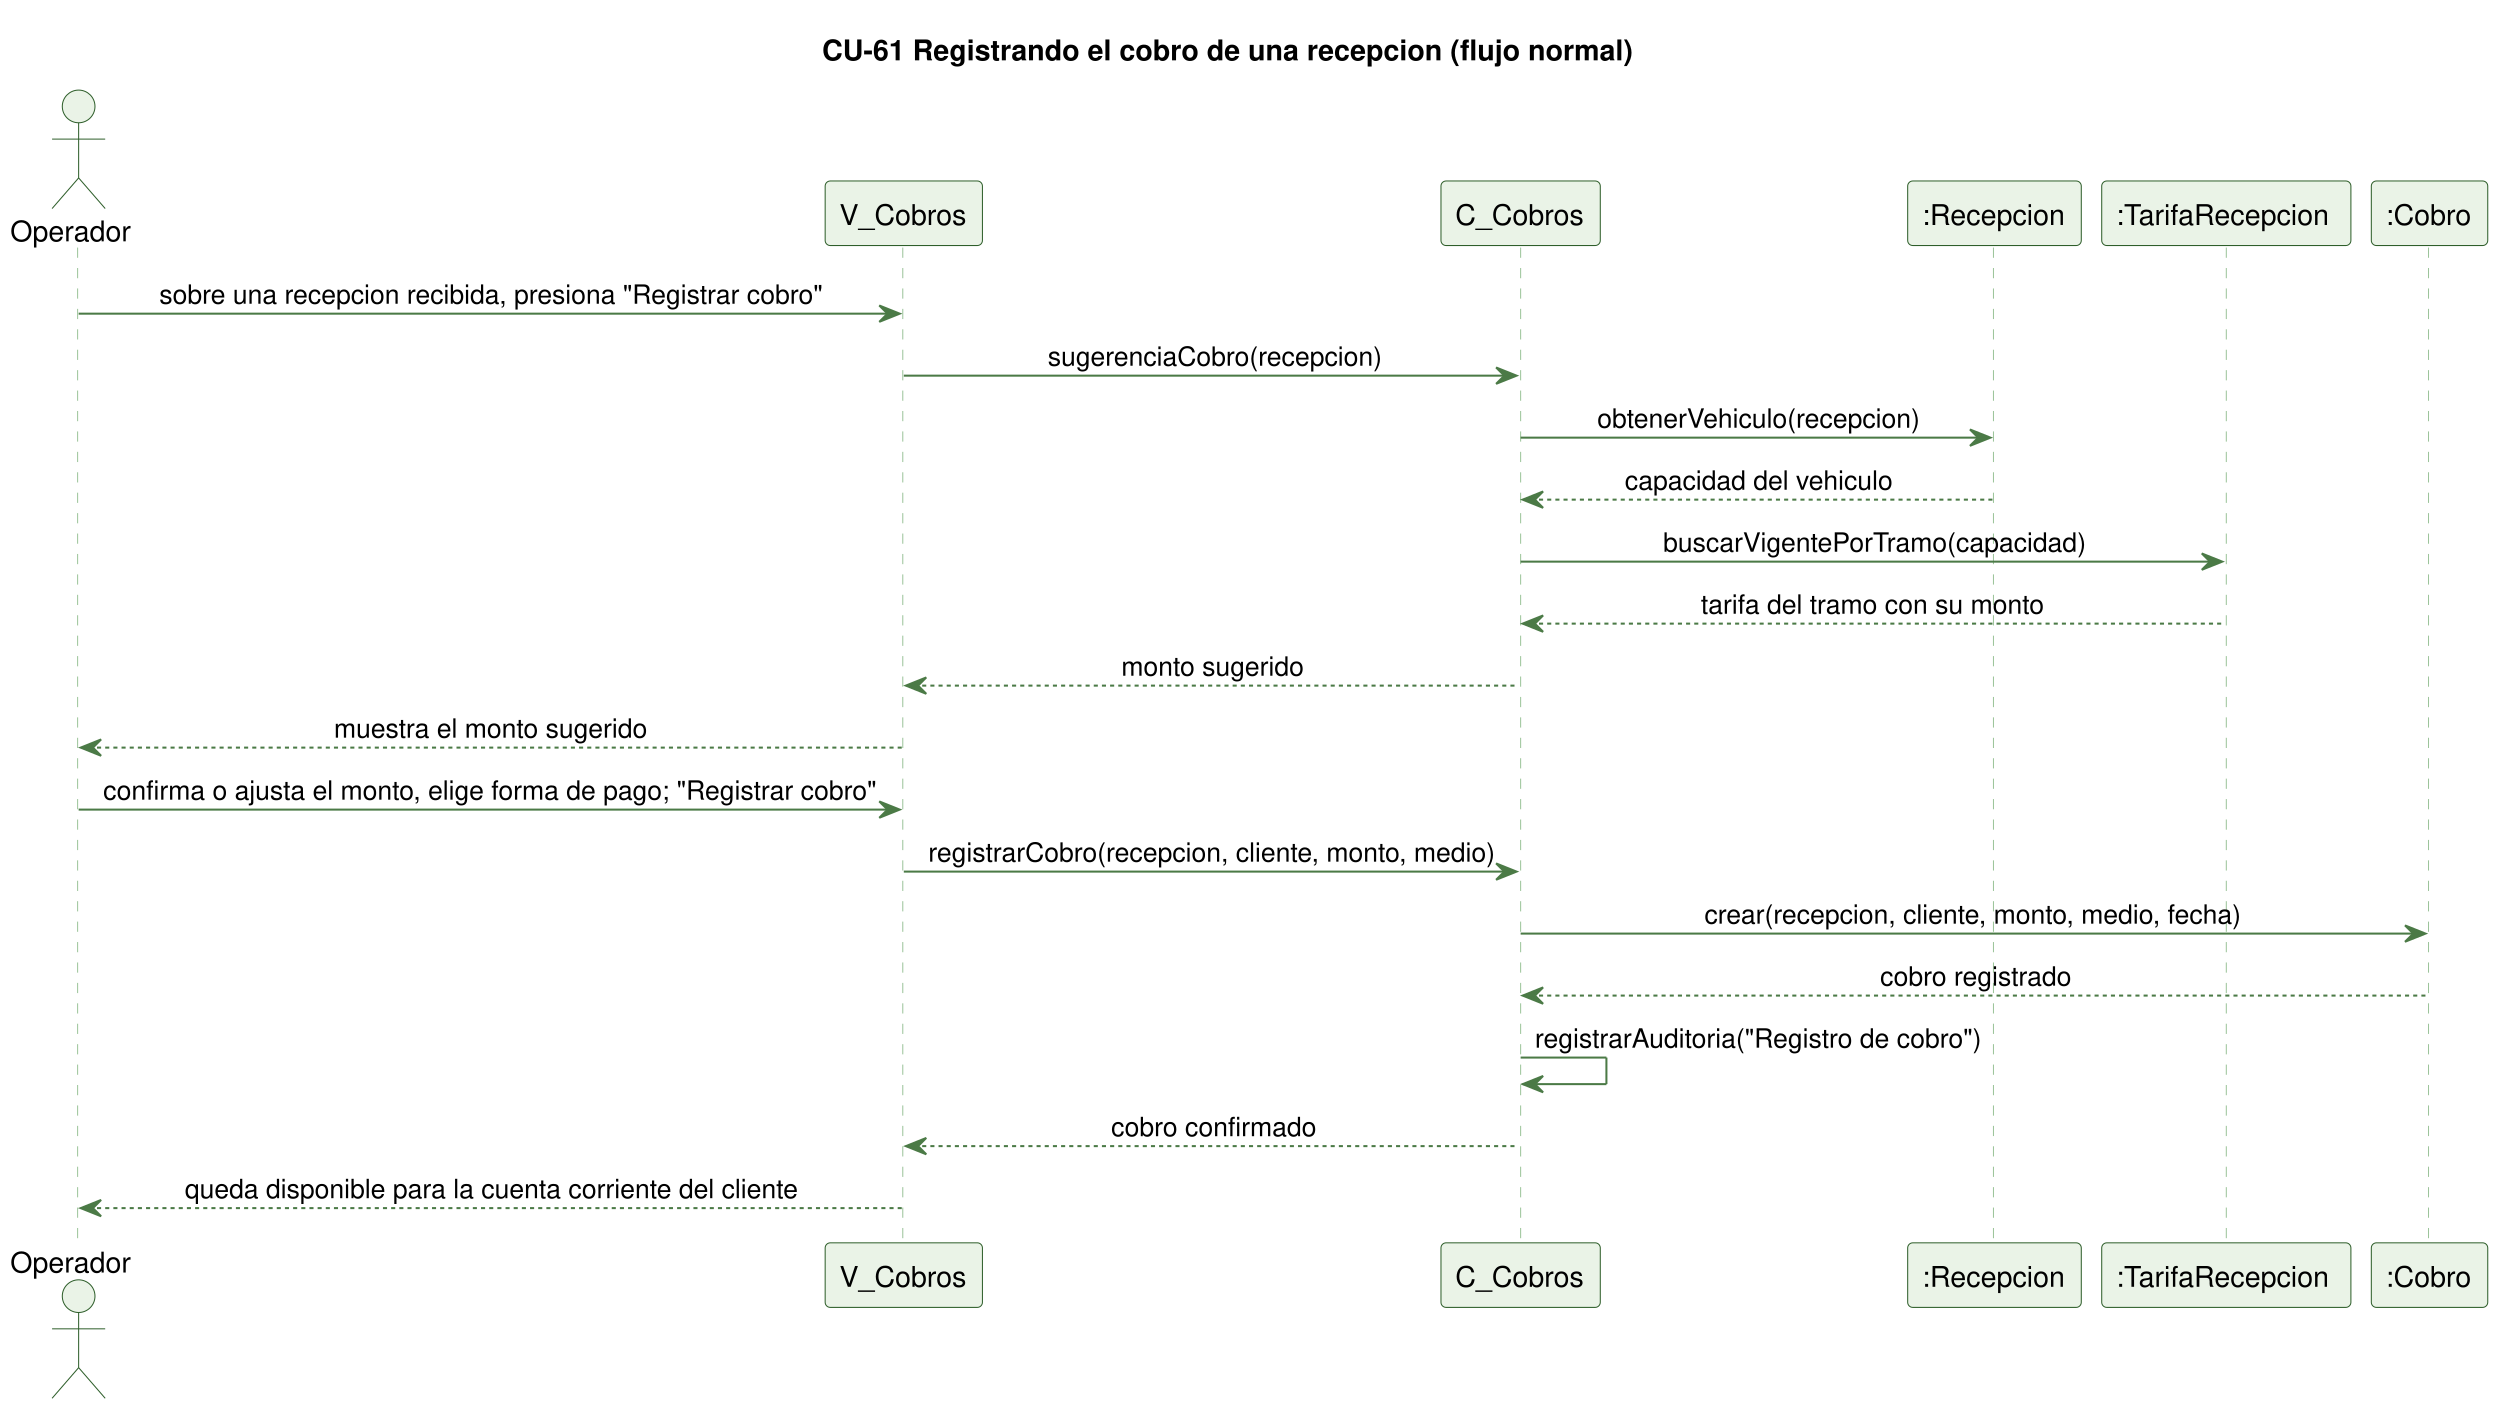
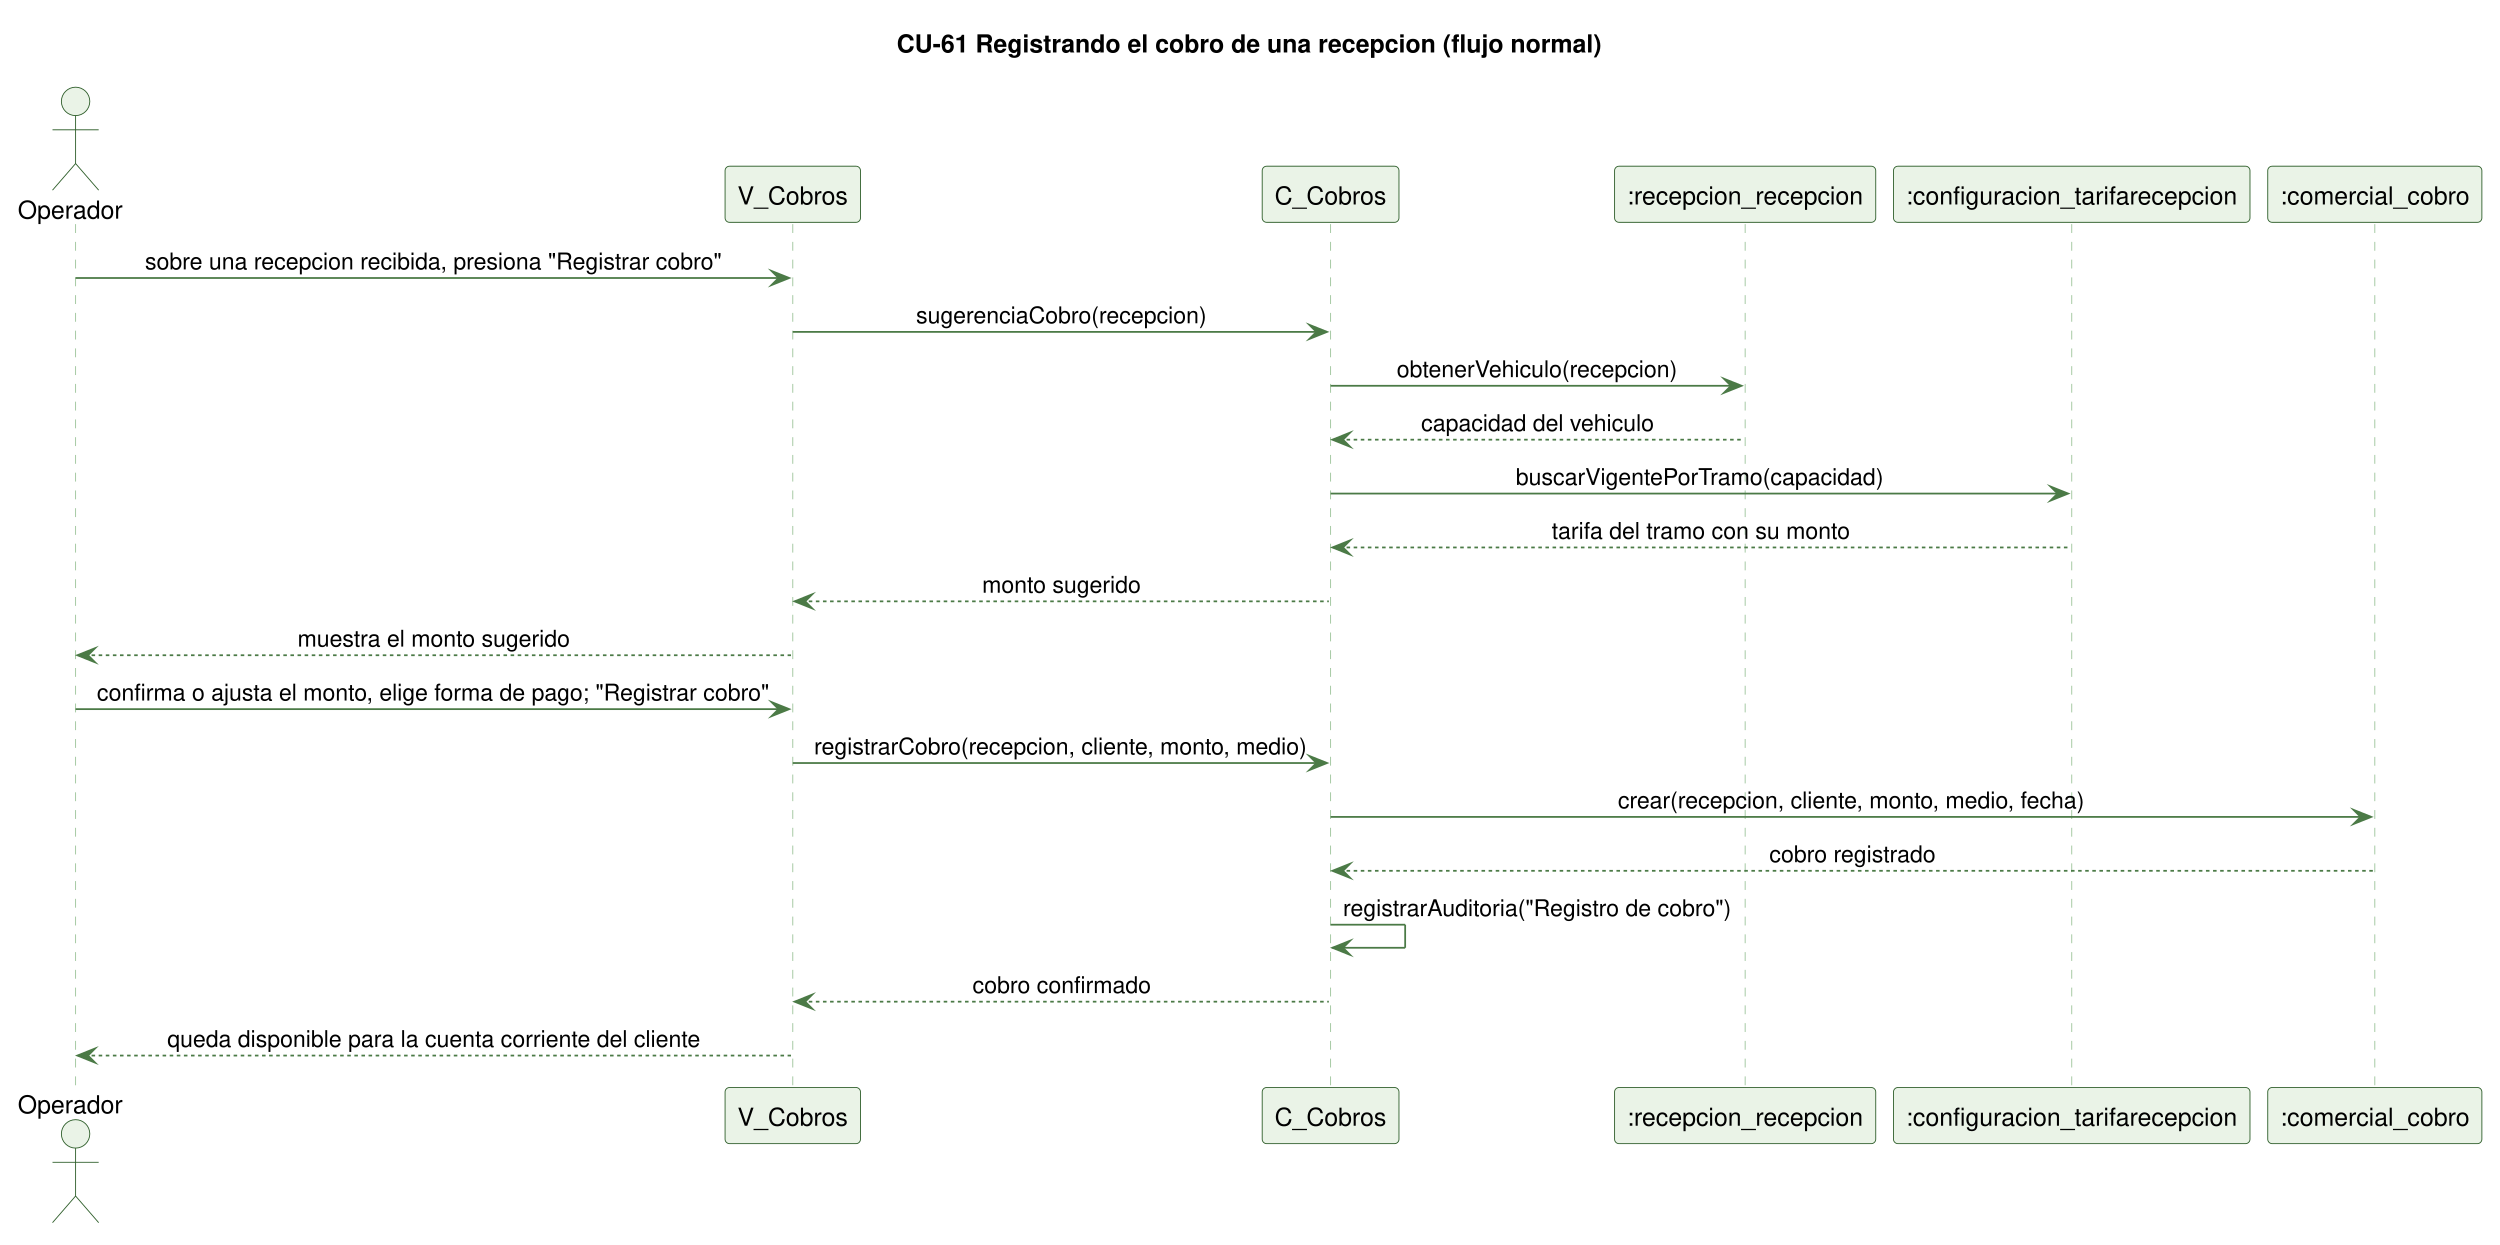
- <svg xmlns="http://www.w3.org/2000/svg" contentStyleType="text/css" height="691px" preserveAspectRatio="none" style="width:1224px;height:691px;background:#FFFFFF;" version="1.1" viewBox="0 0 1224 691" width="1224px" zoomAndPan="magnify">
+ <svg xmlns="http://www.w3.org/2000/svg" version="1.1" data-diagram-type="SEQUENCE" style="width:1408px;height:701px;background:#FFFFFF;" width="1408px" height="701px" viewBox="0 0 1408 701" zoomAndPan="magnify" preserveAspectRatio="none" contentStyleType="text/css">
  <defs />
-   <g>
-     <text fill="#000000" font-family="Helvetica" font-size="14" font-weight="bold" lengthAdjust="spacing" textLength="417" x="402.5" y="29.533">CU-61 Registrando el cobro de una recepcion (flujo normal)</text>
-     <line style="stroke:#9CC49A;stroke-width:0.5;stroke-dasharray:5.0,5.0;" x1="38" x2="38" y1="121.219" y2="609.492" />
-     <line style="stroke:#9CC49A;stroke-width:0.5;stroke-dasharray:5.0,5.0;" x1="442" x2="442" y1="121.219" y2="609.492" />
-     <line style="stroke:#9CC49A;stroke-width:0.5;stroke-dasharray:5.0,5.0;" x1="744.5" x2="744.5" y1="121.219" y2="609.492" />
-     <line style="stroke:#9CC49A;stroke-width:0.5;stroke-dasharray:5.0,5.0;" x1="976" x2="976" y1="121.219" y2="609.492" />
-     <line style="stroke:#9CC49A;stroke-width:0.5;stroke-dasharray:5.0,5.0;" x1="1090" x2="1090" y1="121.219" y2="609.492" />
-     <line style="stroke:#9CC49A;stroke-width:0.5;stroke-dasharray:5.0,5.0;" x1="1189" x2="1189" y1="121.219" y2="609.492" />
-     <text fill="#000000" font-family="Helvetica" font-size="14" lengthAdjust="spacing" textLength="61" x="5" y="118.143">Operador</text>
-     <ellipse cx="38.5" cy="52.109" fill="#EAF3E7" rx="8" ry="8" style="stroke:#2E5E2A;stroke-width:0.5;" />
-     <path d="M38.5,60.109 L38.5,87.109 M25.5,68.109 L51.5,68.109 M38.5,87.109 L25.5,102.109 M38.5,87.109 L51.5,102.109 " fill="none" style="stroke:#2E5E2A;stroke-width:0.5;" />
-     <text fill="#000000" font-family="Helvetica" font-size="14" lengthAdjust="spacing" textLength="61" x="5" y="623.025">Operador</text>
-     <ellipse cx="38.5" cy="634.602" fill="#EAF3E7" rx="8" ry="8" style="stroke:#2E5E2A;stroke-width:0.5;" />
-     <path d="M38.5,642.602 L38.5,669.602 M25.5,650.602 L51.5,650.602 M38.5,669.602 L25.5,684.602 M38.5,669.602 L51.5,684.602 " fill="none" style="stroke:#2E5E2A;stroke-width:0.5;" />
-     <rect fill="#EAF3E7" height="31.609" rx="2.5" ry="2.5" style="stroke:#2E5E2A;stroke-width:0.5;" width="77" x="404" y="88.609" />
-     <text fill="#000000" font-family="Helvetica" font-size="14" lengthAdjust="spacing" textLength="63" x="411" y="110.143">V_Cobros</text>
-     <rect fill="#EAF3E7" height="31.609" rx="2.5" ry="2.5" style="stroke:#2E5E2A;stroke-width:0.5;" width="77" x="404" y="608.492" />
-     <text fill="#000000" font-family="Helvetica" font-size="14" lengthAdjust="spacing" textLength="63" x="411" y="630.025">V_Cobros</text>
-     <rect fill="#EAF3E7" height="31.609" rx="2.5" ry="2.5" style="stroke:#2E5E2A;stroke-width:0.5;" width="78" x="705.5" y="88.609" />
-     <text fill="#000000" font-family="Helvetica" font-size="14" lengthAdjust="spacing" textLength="64" x="712.5" y="110.143">C_Cobros</text>
-     <rect fill="#EAF3E7" height="31.609" rx="2.5" ry="2.5" style="stroke:#2E5E2A;stroke-width:0.5;" width="78" x="705.5" y="608.492" />
-     <text fill="#000000" font-family="Helvetica" font-size="14" lengthAdjust="spacing" textLength="64" x="712.5" y="630.025">C_Cobros</text>
-     <rect fill="#EAF3E7" height="31.609" rx="2.5" ry="2.5" style="stroke:#2E5E2A;stroke-width:0.5;" width="85" x="934" y="88.609" />
-     <text fill="#000000" font-family="Helvetica" font-size="14" lengthAdjust="spacing" textLength="71" x="941" y="110.143">:Recepcion</text>
-     <rect fill="#EAF3E7" height="31.609" rx="2.5" ry="2.5" style="stroke:#2E5E2A;stroke-width:0.5;" width="85" x="934" y="608.492" />
-     <text fill="#000000" font-family="Helvetica" font-size="14" lengthAdjust="spacing" textLength="71" x="941" y="630.025">:Recepcion</text>
-     <rect fill="#EAF3E7" height="31.609" rx="2.5" ry="2.5" style="stroke:#2E5E2A;stroke-width:0.5;" width="122" x="1029" y="88.609" />
-     <text fill="#000000" font-family="Helvetica" font-size="14" lengthAdjust="spacing" textLength="108" x="1036" y="110.143">:TarifaRecepcion</text>
-     <rect fill="#EAF3E7" height="31.609" rx="2.5" ry="2.5" style="stroke:#2E5E2A;stroke-width:0.5;" width="122" x="1029" y="608.492" />
-     <text fill="#000000" font-family="Helvetica" font-size="14" lengthAdjust="spacing" textLength="108" x="1036" y="630.025">:TarifaRecepcion</text>
-     <rect fill="#EAF3E7" height="31.609" rx="2.5" ry="2.5" style="stroke:#2E5E2A;stroke-width:0.5;" width="57" x="1161" y="88.609" />
-     <text fill="#000000" font-family="Helvetica" font-size="14" lengthAdjust="spacing" textLength="43" x="1168" y="110.143">:Cobro</text>
-     <rect fill="#EAF3E7" height="31.609" rx="2.5" ry="2.5" style="stroke:#2E5E2A;stroke-width:0.5;" width="57" x="1161" y="608.492" />
-     <text fill="#000000" font-family="Helvetica" font-size="14" lengthAdjust="spacing" textLength="43" x="1168" y="630.025">:Cobro</text>
-     <polygon fill="#4B7A46" points="430.5,149.57,440.5,153.57,430.5,157.57,434.5,153.57" style="stroke:#4B7A46;stroke-width:1.0;" />
-     <line style="stroke:#4B7A46;stroke-width:1.0;" x1="38.5" x2="436.5" y1="153.57" y2="153.57" />
-     <text fill="#000000" font-family="Helvetica" font-size="13" lengthAdjust="spacing" textLength="325" x="78" y="148.714">sobre una recepcion recibida, presiona "Registrar cobro"</text>
-     <polygon fill="#4B7A46" points="732.5,179.922,742.5,183.922,732.5,187.922,736.5,183.922" style="stroke:#4B7A46;stroke-width:1.0;" />
-     <line style="stroke:#4B7A46;stroke-width:1.0;" x1="442.5" x2="738.5" y1="183.922" y2="183.922" />
-     <text fill="#000000" font-family="Helvetica" font-size="13" lengthAdjust="spacing" textLength="161" x="513" y="179.065">sugerenciaCobro(recepcion)</text>
-     <polygon fill="#4B7A46" points="964.5,210.273,974.5,214.273,964.5,218.273,968.5,214.273" style="stroke:#4B7A46;stroke-width:1.0;" />
-     <line style="stroke:#4B7A46;stroke-width:1.0;" x1="744.5" x2="970.5" y1="214.273" y2="214.273" />
-     <text fill="#000000" font-family="Helvetica" font-size="13" lengthAdjust="spacing" textLength="157" x="782" y="209.417">obtenerVehiculo(recepcion)</text>
-     <polygon fill="#4B7A46" points="755.5,240.625,745.5,244.625,755.5,248.625,751.5,244.625" style="stroke:#4B7A46;stroke-width:1.0;" />
-     <line style="stroke:#4B7A46;stroke-width:1.0;stroke-dasharray:2.0,2.0;" x1="749.5" x2="975.5" y1="244.625" y2="244.625" />
-     <text fill="#000000" font-family="Helvetica" font-size="13" lengthAdjust="spacing" textLength="130" x="795.5" y="239.769">capacidad del vehiculo</text>
-     <polygon fill="#4B7A46" points="1078,270.977,1088,274.977,1078,278.977,1082,274.977" style="stroke:#4B7A46;stroke-width:1.0;" />
-     <line style="stroke:#4B7A46;stroke-width:1.0;" x1="744.5" x2="1084" y1="274.977" y2="274.977" />
-     <text fill="#000000" font-family="Helvetica" font-size="13" lengthAdjust="spacing" textLength="206" x="814.25" y="270.12">buscarVigentePorTramo(capacidad)</text>
-     <polygon fill="#4B7A46" points="755.5,301.328,745.5,305.328,755.5,309.328,751.5,305.328" style="stroke:#4B7A46;stroke-width:1.0;" />
-     <line style="stroke:#4B7A46;stroke-width:1.0;stroke-dasharray:2.0,2.0;" x1="749.5" x2="1089" y1="305.328" y2="305.328" />
-     <text fill="#000000" font-family="Helvetica" font-size="13" lengthAdjust="spacing" textLength="169" x="832.75" y="300.472">tarifa del tramo con su monto</text>
-     <polygon fill="#4B7A46" points="453.5,331.68,443.5,335.68,453.5,339.68,449.5,335.68" style="stroke:#4B7A46;stroke-width:1.0;" />
-     <line style="stroke:#4B7A46;stroke-width:1.0;stroke-dasharray:2.0,2.0;" x1="447.5" x2="743.5" y1="335.68" y2="335.68" />
-     <text fill="#000000" font-family="Helvetica" font-size="13" lengthAdjust="spacing" textLength="89" x="549" y="330.823">monto sugerido</text>
-     <polygon fill="#4B7A46" points="49.5,362.031,39.5,366.031,49.5,370.031,45.5,366.031" style="stroke:#4B7A46;stroke-width:1.0;" />
-     <line style="stroke:#4B7A46;stroke-width:1.0;stroke-dasharray:2.0,2.0;" x1="43.5" x2="441.5" y1="366.031" y2="366.031" />
-     <text fill="#000000" font-family="Helvetica" font-size="13" lengthAdjust="spacing" textLength="154" x="163.5" y="361.175">muestra el monto sugerido</text>
-     <polygon fill="#4B7A46" points="430.5,392.383,440.5,396.383,430.5,400.383,434.5,396.383" style="stroke:#4B7A46;stroke-width:1.0;" />
-     <line style="stroke:#4B7A46;stroke-width:1.0;" x1="38.5" x2="436.5" y1="396.383" y2="396.383" />
-     <text fill="#000000" font-family="Helvetica" font-size="13" lengthAdjust="spacing" textLength="380" x="50.5" y="391.526">confirma o ajusta el monto, elige forma de pago; "Registrar cobro"</text>
-     <polygon fill="#4B7A46" points="732.5,422.734,742.5,426.734,732.5,430.734,736.5,426.734" style="stroke:#4B7A46;stroke-width:1.0;" />
-     <line style="stroke:#4B7A46;stroke-width:1.0;" x1="442.5" x2="738.5" y1="426.734" y2="426.734" />
-     <text fill="#000000" font-family="Helvetica" font-size="13" lengthAdjust="spacing" textLength="278" x="454.5" y="421.878">registrarCobro(recepcion, cliente, monto, medio)</text>
-     <polygon fill="#4B7A46" points="1177.5,453.086,1187.5,457.086,1177.5,461.086,1181.5,457.086" style="stroke:#4B7A46;stroke-width:1.0;" />
-     <line style="stroke:#4B7A46;stroke-width:1.0;" x1="744.5" x2="1183.5" y1="457.086" y2="457.086" />
-     <text fill="#000000" font-family="Helvetica" font-size="13" lengthAdjust="spacing" textLength="265" x="834.5" y="452.229">crear(recepcion, cliente, monto, medio, fecha)</text>
-     <polygon fill="#4B7A46" points="755.5,483.438,745.5,487.438,755.5,491.438,751.5,487.438" style="stroke:#4B7A46;stroke-width:1.0;" />
-     <line style="stroke:#4B7A46;stroke-width:1.0;stroke-dasharray:2.0,2.0;" x1="749.5" x2="1188.5" y1="487.438" y2="487.438" />
-     <text fill="#000000" font-family="Helvetica" font-size="13" lengthAdjust="spacing" textLength="93" x="920.5" y="482.581">cobro registrado</text>
-     <line style="stroke:#4B7A46;stroke-width:1.0;" x1="744.5" x2="786.5" y1="517.789" y2="517.789" />
-     <line style="stroke:#4B7A46;stroke-width:1.0;" x1="786.5" x2="786.5" y1="517.789" y2="530.789" />
-     <line style="stroke:#4B7A46;stroke-width:1.0;" x1="745.5" x2="786.5" y1="530.789" y2="530.789" />
-     <polygon fill="#4B7A46" points="755.5,526.789,745.5,530.789,755.5,534.789,751.5,530.789" style="stroke:#4B7A46;stroke-width:1.0;" />
-     <text fill="#000000" font-family="Helvetica" font-size="13" lengthAdjust="spacing" textLength="218" x="751.5" y="512.933">registrarAuditoria("Registro de cobro")</text>
-     <polygon fill="#4B7A46" points="453.5,557.141,443.5,561.141,453.5,565.141,449.5,561.141" style="stroke:#4B7A46;stroke-width:1.0;" />
-     <line style="stroke:#4B7A46;stroke-width:1.0;stroke-dasharray:2.0,2.0;" x1="447.5" x2="743.5" y1="561.141" y2="561.141" />
-     <text fill="#000000" font-family="Helvetica" font-size="13" lengthAdjust="spacing" textLength="99" x="544" y="556.284">cobro confirmado</text>
-     <polygon fill="#4B7A46" points="49.5,587.492,39.5,591.492,49.5,595.492,45.5,591.492" style="stroke:#4B7A46;stroke-width:1.0;" />
-     <line style="stroke:#4B7A46;stroke-width:1.0;stroke-dasharray:2.0,2.0;" x1="43.5" x2="441.5" y1="591.492" y2="591.492" />
-     <text fill="#000000" font-family="Helvetica" font-size="13" lengthAdjust="spacing" textLength="300" x="90.5" y="586.636">queda disponible para la cuenta corriente del cliente</text>
+   <g font-family="sans-serif" lengthAdjust="spacing">
+     <g class="title" data-source-line="13">
+       <text x="505.034" y="29.533" fill="#000" font-size="14" textLength="396.724" font-weight="700" font-family="Helvetica">CU-61 Registrando el cobro de una recepcion (flujo normal)</text>
+     </g>
+     <g>
+       <rect x="39.072" y="126.219" width="8" height="486.273" fill="#000" fill-opacity="0" />
+       <line x1="42.572" y1="126.219" x2="42.572" y2="612.492" style="stroke:#9CC49A;stroke-width:0.5;stroke-dasharray:5,5;" />
+     </g>
+     <g>
+       <rect x="442.992" y="126.219" width="8" height="486.273" fill="#000" fill-opacity="0" />
+       <line x1="446.492" y1="126.219" x2="446.492" y2="612.492" style="stroke:#9CC49A;stroke-width:0.5;stroke-dasharray:5,5;" />
+     </g>
+     <g>
+       <rect x="745.889" y="126.219" width="8" height="486.273" fill="#000" fill-opacity="0" />
+       <line x1="749.389" y1="126.219" x2="749.389" y2="612.492" style="stroke:#9CC49A;stroke-width:0.5;stroke-dasharray:5,5;" />
+     </g>
+     <g>
+       <rect x="979.372" y="126.219" width="8" height="486.273" fill="#000" fill-opacity="0" />
+       <line x1="982.872" y1="126.219" x2="982.872" y2="612.492" style="stroke:#9CC49A;stroke-width:0.5;stroke-dasharray:5,5;" />
+     </g>
+     <g>
+       <rect x="1163.302" y="126.219" width="8" height="486.273" fill="#000" fill-opacity="0" />
+       <line x1="1166.802" y1="126.219" x2="1166.802" y2="612.492" style="stroke:#9CC49A;stroke-width:0.5;stroke-dasharray:5,5;" />
+     </g>
+     <g>
+       <rect x="1333.991" y="126.219" width="8" height="486.273" fill="#000" fill-opacity="0" />
+       <line x1="1337.491" y1="126.219" x2="1337.491" y2="612.492" style="stroke:#9CC49A;stroke-width:0.5;stroke-dasharray:5,5;" />
+     </g>
+     <text x="10" y="123.143" fill="#000" font-size="14" textLength="59.145" font-family="Helvetica">Operador</text>
+     <ellipse cx="42.572" cy="57.109" rx="8" ry="8" fill="#EAF3E7" style="stroke:#2E5E2A;stroke-width:0.5;" />
+     <path d="M42.572,65.109 L42.572,92.109 M29.572,73.109 L55.572,73.109 M42.572,92.109 L29.572,107.109 M42.572,92.109 L55.572,107.109" style="stroke:#2E5E2A;stroke-width:0.5;" fill="none" />
+     <rect x="408.365" y="93.609" width="76.255" height="31.609" fill="#EAF3E7" style="stroke:#2E5E2A;stroke-width:0.5;" rx="2.5" ry="2.5" />
+     <text x="415.365" y="115.143" fill="#000" font-size="14" textLength="62.255" font-family="Helvetica">V_Cobros</text>
+     <rect x="710.875" y="93.609" width="77.027" height="31.609" fill="#EAF3E7" style="stroke:#2E5E2A;stroke-width:0.5;" rx="2.5" ry="2.5" />
+     <text x="717.875" y="115.143" fill="#000" font-size="14" textLength="63.027" font-family="Helvetica">C_Cobros</text>
+     <rect x="909.331" y="93.609" width="147.082" height="31.609" fill="#EAF3E7" style="stroke:#2E5E2A;stroke-width:0.5;" rx="2.5" ry="2.5" />
+     <text x="916.331" y="115.143" fill="#000" font-size="14" textLength="133.082" font-family="Helvetica">:recepcion_recepcion</text>
+     <rect x="1066.413" y="93.609" width="200.778" height="31.609" fill="#EAF3E7" style="stroke:#2E5E2A;stroke-width:0.5;" rx="2.5" ry="2.5" />
+     <text x="1073.413" y="115.143" fill="#000" font-size="14" textLength="186.778" font-family="Helvetica">:configuracion_tarifarecepcion</text>
+     <rect x="1277.191" y="93.609" width="120.6" height="31.609" fill="#EAF3E7" style="stroke:#2E5E2A;stroke-width:0.5;" rx="2.5" ry="2.5" />
+     <text x="1284.191" y="115.143" fill="#000" font-size="14" textLength="106.6" font-family="Helvetica">:comercial_cobro</text>
+     <text x="10" y="627.025" fill="#000" font-size="14" textLength="59.145" font-family="Helvetica">Operador</text>
+     <ellipse cx="42.572" cy="638.602" rx="8" ry="8" fill="#EAF3E7" style="stroke:#2E5E2A;stroke-width:0.5;" />
+     <path d="M42.572,646.602 L42.572,673.602 M29.572,654.602 L55.572,654.602 M42.572,673.602 L29.572,688.602 M42.572,673.602 L55.572,688.602" style="stroke:#2E5E2A;stroke-width:0.5;" fill="none" />
+     <rect x="408.365" y="612.492" width="76.255" height="31.609" fill="#EAF3E7" style="stroke:#2E5E2A;stroke-width:0.5;" rx="2.5" ry="2.5" />
+     <text x="415.365" y="634.025" fill="#000" font-size="14" textLength="62.255" font-family="Helvetica">V_Cobros</text>
+     <rect x="710.875" y="612.492" width="77.027" height="31.609" fill="#EAF3E7" style="stroke:#2E5E2A;stroke-width:0.5;" rx="2.5" ry="2.5" />
+     <text x="717.875" y="634.025" fill="#000" font-size="14" textLength="63.027" font-family="Helvetica">C_Cobros</text>
+     <rect x="909.331" y="612.492" width="147.082" height="31.609" fill="#EAF3E7" style="stroke:#2E5E2A;stroke-width:0.5;" rx="2.5" ry="2.5" />
+     <text x="916.331" y="634.025" fill="#000" font-size="14" textLength="133.082" font-family="Helvetica">:recepcion_recepcion</text>
+     <rect x="1066.413" y="612.492" width="200.778" height="31.609" fill="#EAF3E7" style="stroke:#2E5E2A;stroke-width:0.5;" rx="2.5" ry="2.5" />
+     <text x="1073.413" y="634.025" fill="#000" font-size="14" textLength="186.778" font-family="Helvetica">:configuracion_tarifarecepcion</text>
+     <rect x="1277.191" y="612.492" width="120.6" height="31.609" fill="#EAF3E7" style="stroke:#2E5E2A;stroke-width:0.5;" rx="2.5" ry="2.5" />
+     <text x="1284.191" y="634.025" fill="#000" font-size="14" textLength="106.6" font-family="Helvetica">:comercial_cobro</text>
+     <polygon points="434.492,152.57,444.492,156.57,434.492,160.57,438.492,156.57" fill="#4B7A46" style="stroke:#4B7A46;stroke-width:1;stroke-linejoin:miter;stroke-miterlimit:10;" />
+     <line x1="42.572" y1="156.57" x2="440.492" y2="156.57" style="stroke:#4B7A46;stroke-width:1;" />
+     <text x="81.664" y="151.714" fill="#000" font-size="13" textLength="325.736" font-family="Helvetica">sobre una recepcion recibida, presiona "Registrar cobro"</text>
+     <polygon points="737.389,182.922,747.389,186.922,737.389,190.922,741.389,186.922" fill="#4B7A46" style="stroke:#4B7A46;stroke-width:1;stroke-linejoin:miter;stroke-miterlimit:10;" />
+     <line x1="446.492" y1="186.922" x2="743.389" y2="186.922" style="stroke:#4B7A46;stroke-width:1;" />
+     <text x="515.926" y="182.065" fill="#000" font-size="13" textLength="164.03" font-family="Helvetica">sugerenciaCobro(recepcion)</text>
+     <polygon points="970.872,213.273,980.872,217.273,970.872,221.273,974.872,217.273" fill="#4B7A46" style="stroke:#4B7A46;stroke-width:1;stroke-linejoin:miter;stroke-miterlimit:10;" />
+     <line x1="749.389" y1="217.273" x2="976.872" y2="217.273" style="stroke:#4B7A46;stroke-width:1;" />
+     <text x="786.639" y="212.417" fill="#000" font-size="13" textLength="158.983" font-family="Helvetica">obtenerVehiculo(recepcion)</text>
+     <polygon points="760.389,243.625,750.389,247.625,760.389,251.625,756.389,247.625" fill="#4B7A46" style="stroke:#4B7A46;stroke-width:1;stroke-linejoin:miter;stroke-miterlimit:10;" />
+     <line x1="754.389" y1="247.625" x2="981.872" y2="247.625" style="stroke:#4B7A46;stroke-width:1;stroke-dasharray:2,2;" />
+     <text x="800.363" y="242.769" fill="#000" font-size="13" textLength="131.536" font-family="Helvetica">capacidad del vehiculo</text>
+     <polygon points="1154.802,273.977,1164.802,277.977,1154.802,281.977,1158.802,277.977" fill="#4B7A46" style="stroke:#4B7A46;stroke-width:1;stroke-linejoin:miter;stroke-miterlimit:10;" />
+     <line x1="749.389" y1="277.977" x2="1160.802" y2="277.977" style="stroke:#4B7A46;stroke-width:1;" />
+     <text x="853.683" y="273.12" fill="#000" font-size="13" textLength="208.825" font-family="Helvetica">buscarVigentePorTramo(capacidad)</text>
+     <polygon points="760.389,304.328,750.389,308.328,760.389,312.328,756.389,308.328" fill="#4B7A46" style="stroke:#4B7A46;stroke-width:1;stroke-linejoin:miter;stroke-miterlimit:10;" />
+     <line x1="754.389" y1="308.328" x2="1165.802" y2="308.328" style="stroke:#4B7A46;stroke-width:1;stroke-dasharray:2,2;" />
+     <text x="873.916" y="303.472" fill="#000" font-size="13" textLength="168.359" font-family="Helvetica">tarifa del tramo con su monto</text>
+     <polygon points="457.492,334.68,447.492,338.68,457.492,342.68,453.492,338.68" fill="#4B7A46" style="stroke:#4B7A46;stroke-width:1;stroke-linejoin:miter;stroke-miterlimit:10;" />
+     <line x1="451.492" y1="338.68" x2="748.389" y2="338.68" style="stroke:#4B7A46;stroke-width:1;stroke-dasharray:2,2;" />
+     <text x="553.136" y="333.823" fill="#000" font-size="13" textLength="89.61" font-family="Helvetica">monto sugerido</text>
+     <polygon points="53.572,365.031,43.572,369.031,53.572,373.031,49.572,369.031" fill="#4B7A46" style="stroke:#4B7A46;stroke-width:1;stroke-linejoin:miter;stroke-miterlimit:10;" />
+     <line x1="47.572" y1="369.031" x2="445.492" y2="369.031" style="stroke:#4B7A46;stroke-width:1;stroke-dasharray:2,2;" />
+     <text x="167.576" y="364.175" fill="#000" font-size="13" textLength="153.912" font-family="Helvetica">muestra el monto sugerido</text>
+     <polygon points="434.492,395.383,444.492,399.383,434.492,403.383,438.492,399.383" fill="#4B7A46" style="stroke:#4B7A46;stroke-width:1;stroke-linejoin:miter;stroke-miterlimit:10;" />
+     <line x1="42.572" y1="399.383" x2="440.492" y2="399.383" style="stroke:#4B7A46;stroke-width:1;" />
+     <text x="54.572" y="394.526" fill="#000" font-size="13" textLength="379.92" font-family="Helvetica">confirma o ajusta el monto, elige forma de pago; "Registrar cobro"</text>
+     <polygon points="737.389,425.734,747.389,429.734,737.389,433.734,741.389,429.734" fill="#4B7A46" style="stroke:#4B7A46;stroke-width:1;stroke-linejoin:miter;stroke-miterlimit:10;" />
+     <line x1="446.492" y1="429.734" x2="743.389" y2="429.734" style="stroke:#4B7A46;stroke-width:1;" />
+     <text x="458.492" y="424.878" fill="#000" font-size="13" textLength="278.897" font-family="Helvetica">registrarCobro(recepcion, cliente, monto, medio)</text>
+     <polygon points="1325.491,456.086,1335.491,460.086,1325.491,464.086,1329.491,460.086" fill="#4B7A46" style="stroke:#4B7A46;stroke-width:1;stroke-linejoin:miter;stroke-miterlimit:10;" />
+     <line x1="749.389" y1="460.086" x2="1331.491" y2="460.086" style="stroke:#4B7A46;stroke-width:1;" />
+     <text x="911.212" y="455.229" fill="#000" font-size="13" textLength="264.456" font-family="Helvetica">crear(recepcion, cliente, monto, medio, fecha)</text>
+     <polygon points="760.389,486.438,750.389,490.438,760.389,494.438,756.389,490.438" fill="#4B7A46" style="stroke:#4B7A46;stroke-width:1;stroke-linejoin:miter;stroke-miterlimit:10;" />
+     <line x1="754.389" y1="490.438" x2="1336.491" y2="490.438" style="stroke:#4B7A46;stroke-width:1;stroke-dasharray:2,2;" />
+     <text x="996.471" y="485.581" fill="#000" font-size="13" textLength="93.939" font-family="Helvetica">cobro registrado</text>
+     <line x1="749.389" y1="520.789" x2="791.389" y2="520.789" style="stroke:#4B7A46;stroke-width:1;" />
+     <line x1="791.389" y1="520.789" x2="791.389" y2="533.789" style="stroke:#4B7A46;stroke-width:1;" />
+     <line x1="750.389" y1="533.789" x2="791.389" y2="533.789" style="stroke:#4B7A46;stroke-width:1;" />
+     <polygon points="760.389,529.789,750.389,533.789,760.389,537.789,756.389,533.789" fill="#4B7A46" style="stroke:#4B7A46;stroke-width:1;stroke-linejoin:miter;stroke-miterlimit:10;" />
+     <text x="756.389" y="515.933" fill="#000" font-size="13" textLength="219.483" font-family="Helvetica">registrarAuditoria("Registro de cobro")</text>
+     <polygon points="457.492,560.141,447.492,564.141,457.492,568.141,453.492,564.141" fill="#4B7A46" style="stroke:#4B7A46;stroke-width:1;stroke-linejoin:miter;stroke-miterlimit:10;" />
+     <line x1="451.492" y1="564.141" x2="748.389" y2="564.141" style="stroke:#4B7A46;stroke-width:1;stroke-dasharray:2,2;" />
+     <text x="547.721" y="559.284" fill="#000" font-size="13" textLength="100.439" font-family="Helvetica">cobro confirmado</text>
+     <polygon points="53.572,590.492,43.572,594.492,53.572,598.492,49.572,594.492" fill="#4B7A46" style="stroke:#4B7A46;stroke-width:1;stroke-linejoin:miter;stroke-miterlimit:10;" />
+     <line x1="47.572" y1="594.492" x2="445.492" y2="594.492" style="stroke:#4B7A46;stroke-width:1;stroke-dasharray:2,2;" />
+     <text x="94.207" y="589.636" fill="#000" font-size="13" textLength="300.65" font-family="Helvetica">queda disponible para la cuenta corriente del cliente</text>
  </g>
</svg>
